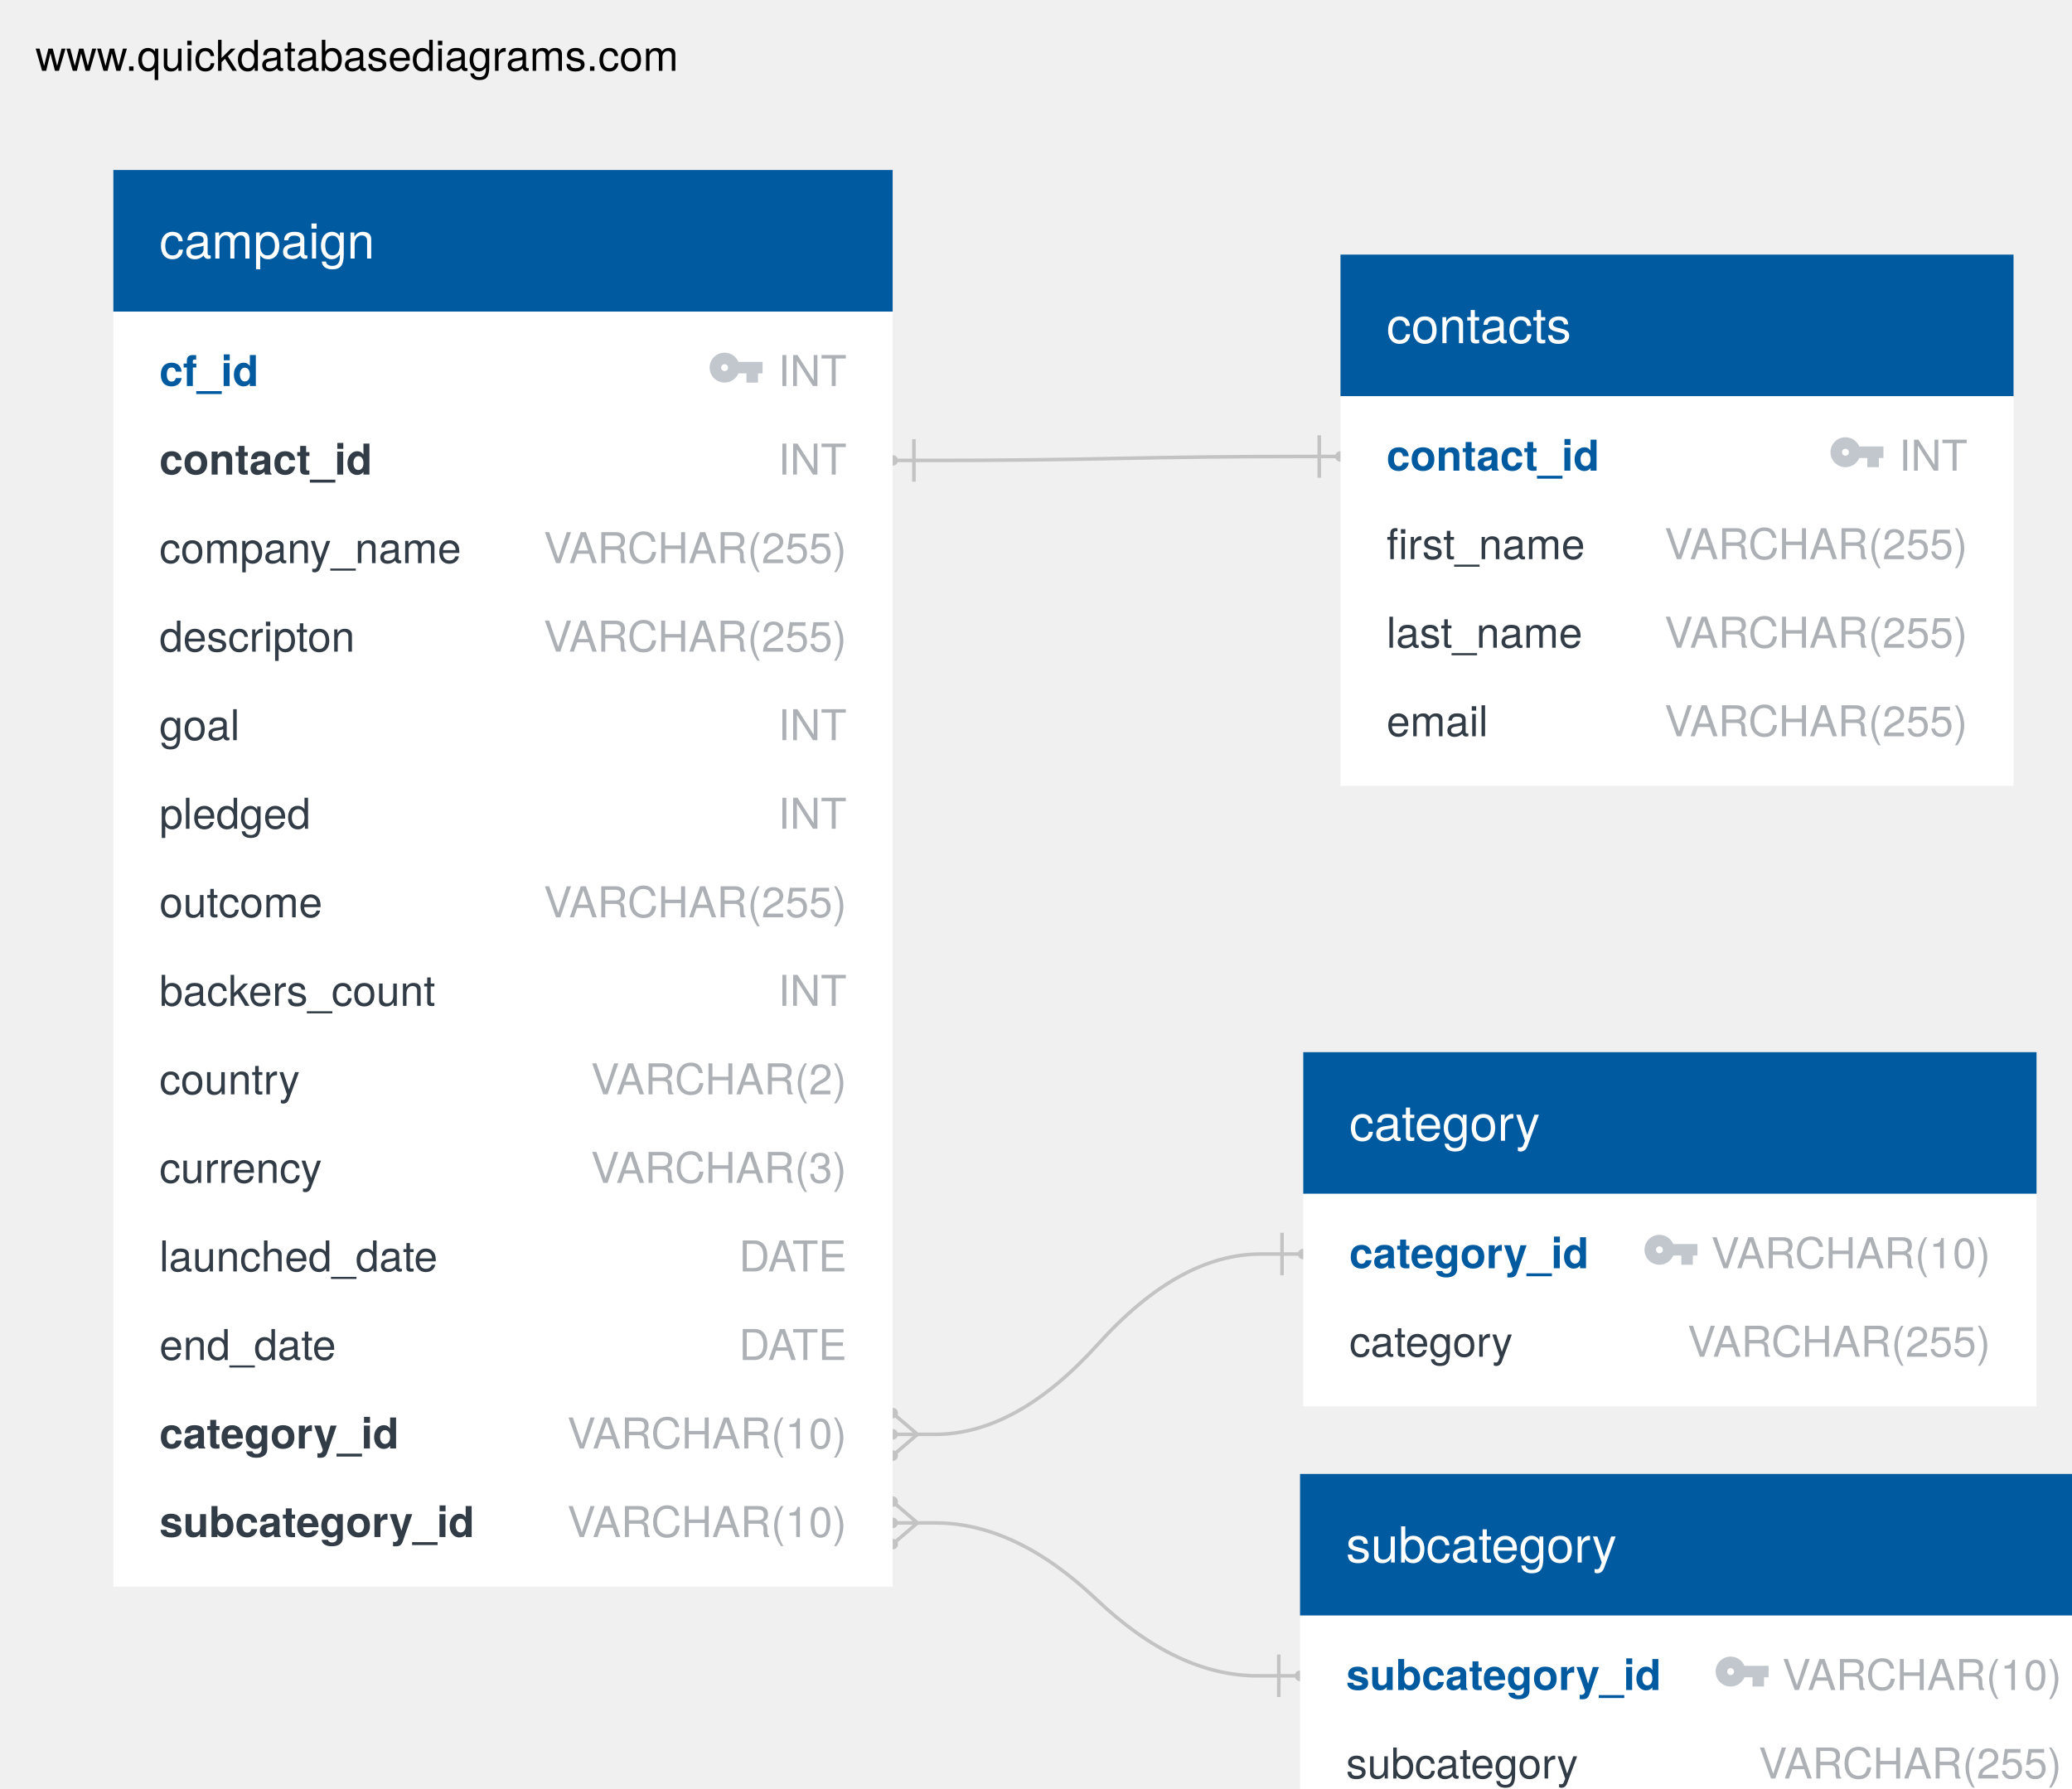
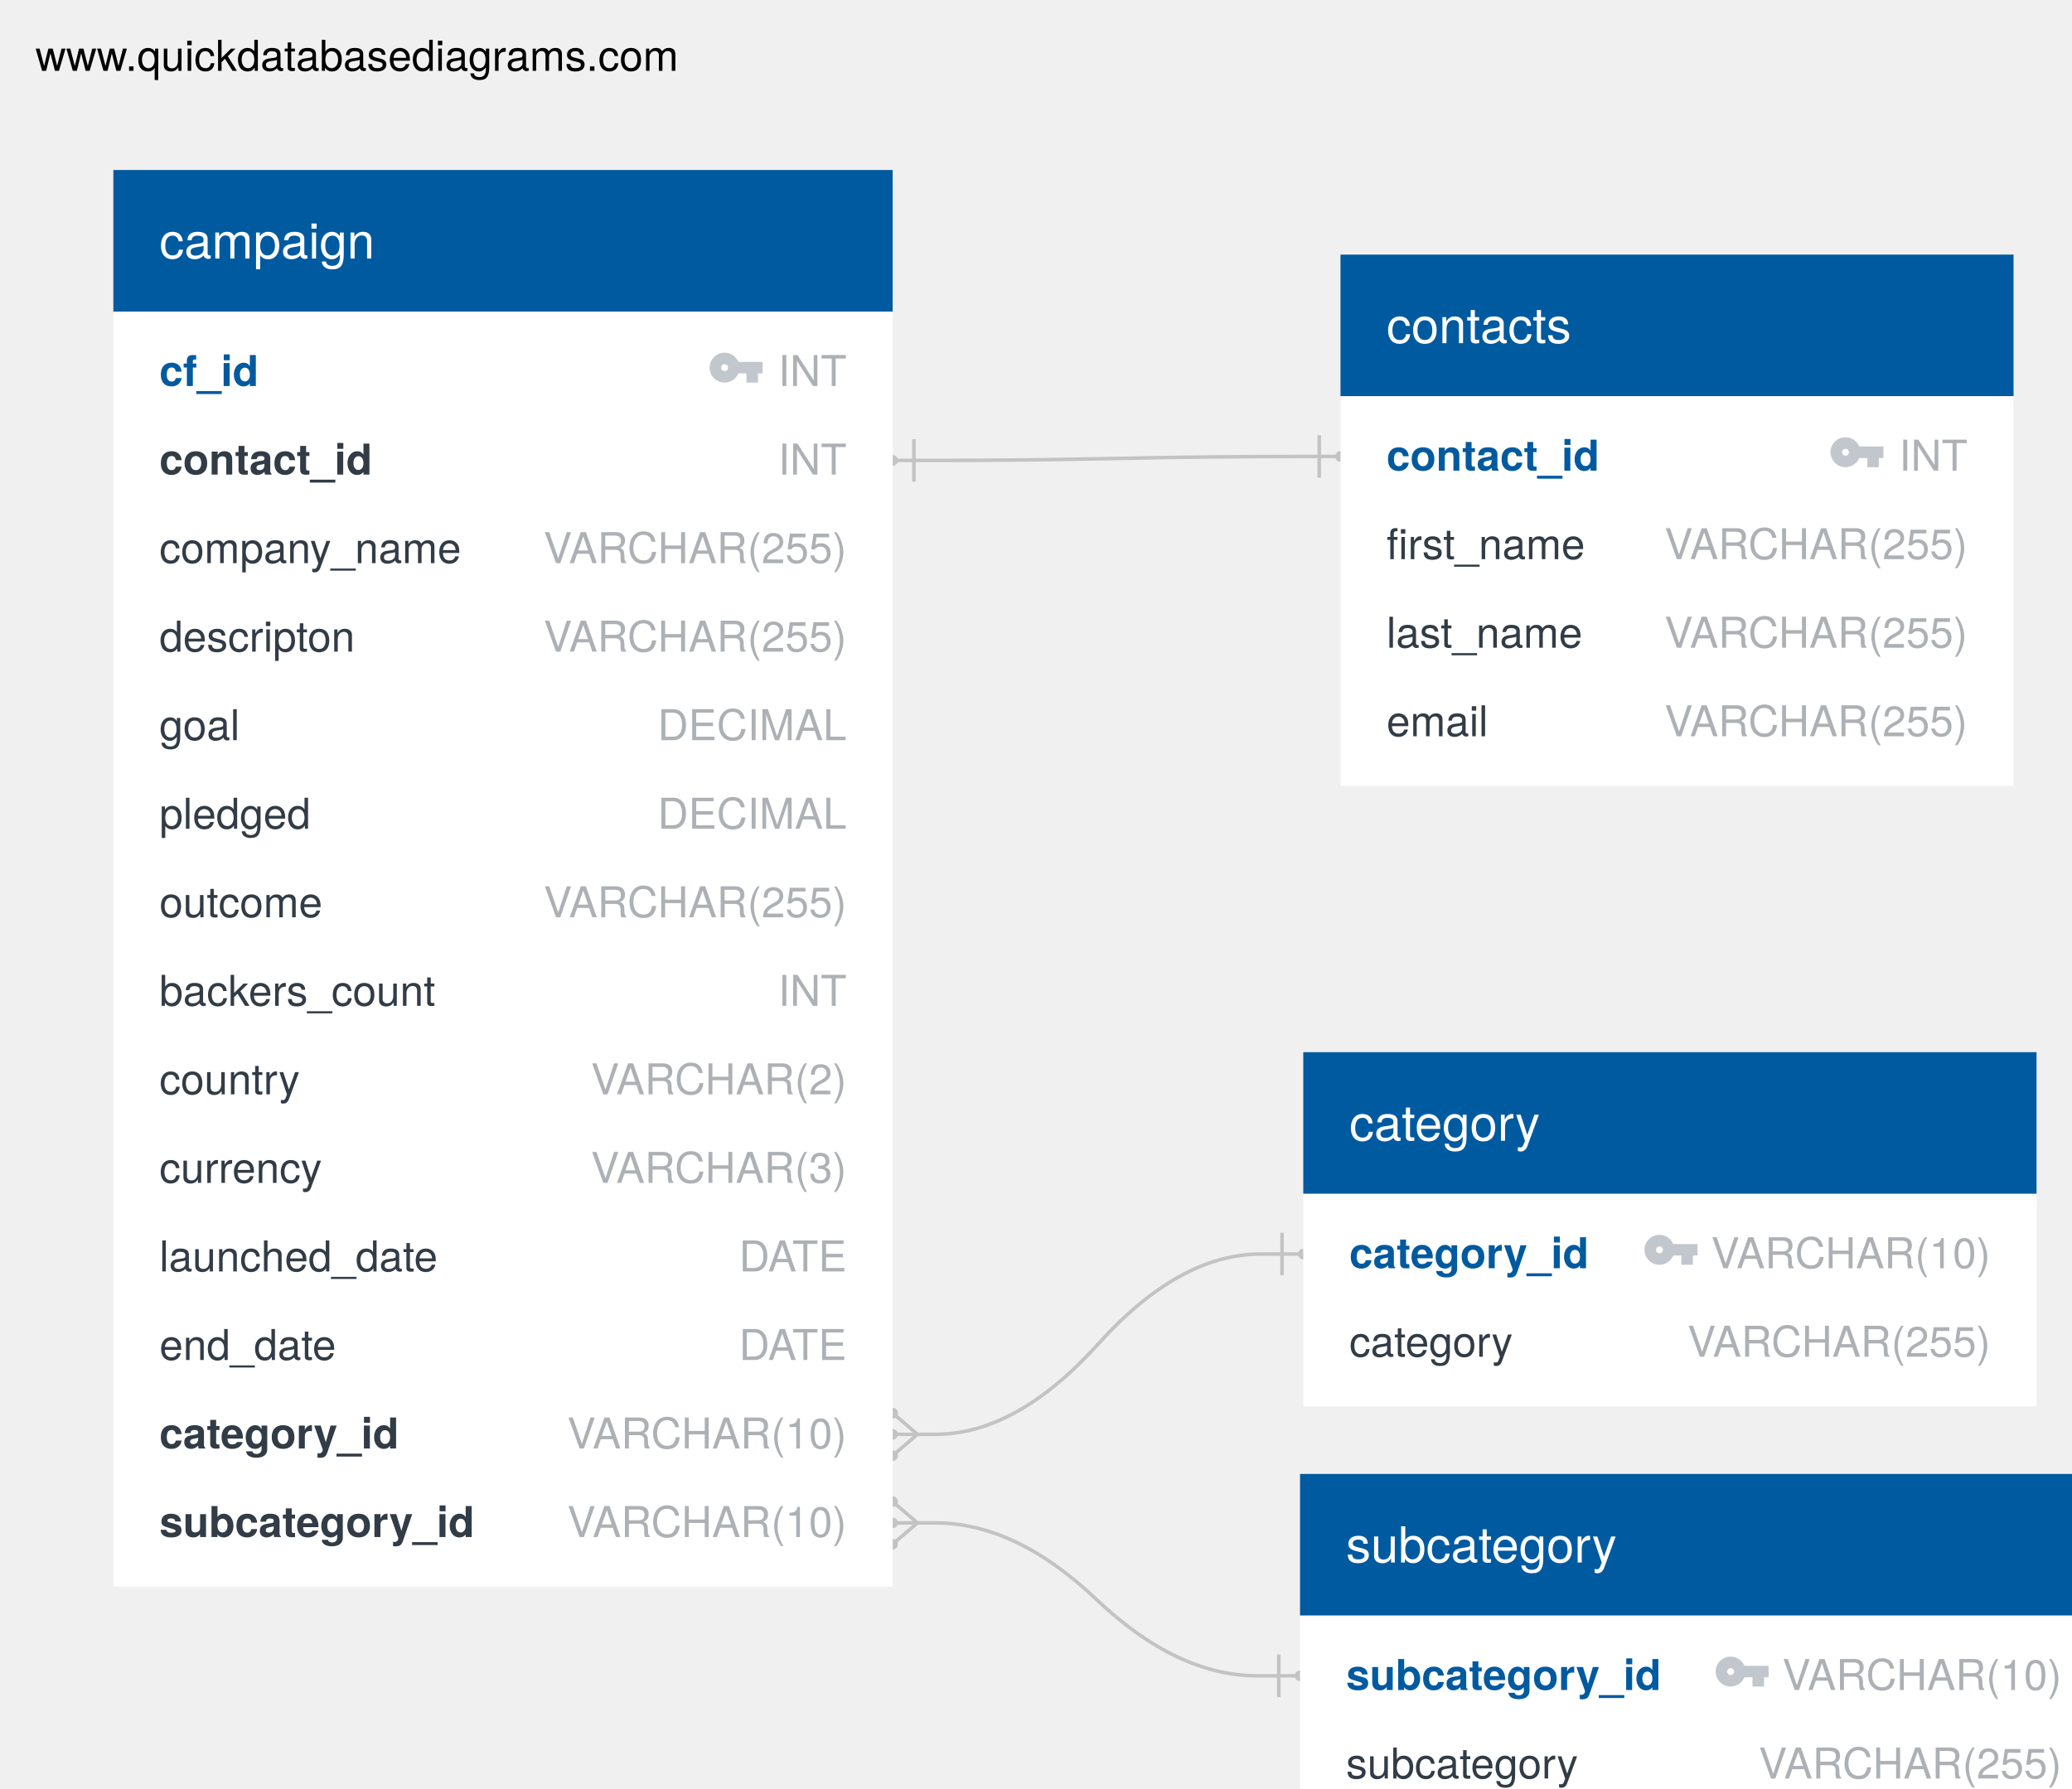
<svg xmlns="http://www.w3.org/2000/svg" class="diagram-root" style="background: #f5f6f6">
  <style>.diagram-root { font-family: "Helvetica Neue", sans-serif; font-size: 12px; } .t { overflow: visible; } .t-bg { y: 40; fill: #fff;   } .th { fill: #005aa0;   } .tht { fill: #fff; font-size: 14px;  } .tf { fill: #323c46; overflow: visible; } .tf.pk { fill: #005aa0; font-weight: bold; } .tf.fk { font-weight: bold; } .ty { fill: #adb1b5; font-weight: normal; text-anchor: end; } .r { fill: transparent; stroke: #c3c3c3; stroke-width: 1; } .l { stroke: 1; } .i { fill: #c2c7ce; stroke: #c2c7ce; } .i.ix { fill: #afb3b6; stroke: #000; } .fa { fill: transparent; overflow: visible; } .fa .bg.hover { fill: #f7f7f7; } .c { cy: 12; r: 4; stroke: #d2d2dc; fill: #d2d2dc; } .hr { fill: transparent; stroke: #323c46; stroke-opacity: 0.035; stroke-width: 13; } .dc { stroke: #fa5a3c; fill: #fa5a3c; } .x { stroke: white; stroke-width: 1; } .hl .th { fill: #1b9bff; } .hl .tht {  } .fhl .bg { fill: #e7f4ff; } .fhls .bg {  } .r.hl { stroke: #1b9bff; } .dim { opacity: 0.25; }</style>
  <g class="drawing-wrapper" transform="translate(2, 18) scale(1,1)">
    <g class="rs">
      <path d="M 250 112 m -1, 0 a 1,1 0 1,0 2,0 a 1,1 0 1,0 -2,0 M 250 112 m -0.5, 0 a 0.5,0.5 0 1,0 1,0 a 0.5,0.5 0 1,0 -1,0  M250 112 L250 112 262 112 M256 118 L256 118 256 106 M262 112 Q 287.61 112, 313.21 111.45 T 364.42 110.89 M 376.42 110.89 m -1, 0 a 1,1 0 1,0 2,0 a 1,1 0 1,0 -2,0 M 376.42 110.89 m -0.5, 0 a 0.5,0.5 0 1,0 1,0 a 0.5,0.5 0 1,0 -1,0  M376.42 110.89 L376.42 110.89 364.42 110.89 M370.42 116.89 L370.42 116.89 370.42 104.89" id="h403793656" class="r" />
      <path d="M 250 387 m -1, 0 a 1,1 0 1,0 2,0 a 1,1 0 1,0 -2,0 M 250 387 m -0.5, 0 a 0.5,0.5 0 1,0 1,0 a 0.5,0.5 0 1,0 -1,0  M250 387 L250 387 262 387 M 250 393 m -1, 0 a 1,1 0 1,0 2,0 a 1,1 0 1,0 -2,0 M 250 393 m -0.5, 0 a 0.5,0.5 0 1,0 1,0 a 0.5,0.5 0 1,0 -1,0  M250 393 L250 393 257 387 250 381 M 250 381 m -1, 0 a 1,1 0 1,0 2,0 a 1,1 0 1,0 -2,0 M 250 381 m -0.5, 0 a 0.5,0.5 0 1,0 1,0 a 0.5,0.5 0 1,0 -1,0  M262 387 Q 284.98 387, 307.96 361.54 T 353.91 336.09 M 365.91 336.09 m -1, 0 a 1,1 0 1,0 2,0 a 1,1 0 1,0 -2,0 M 365.91 336.09 m -0.5, 0 a 0.5,0.5 0 1,0 1,0 a 0.5,0.5 0 1,0 -1,0  M365.91 336.09 L365.91 336.09 353.91 336.09 M359.91 342.09 L359.91 342.09 359.91 330.09" id="h304082562" class="r" />
      <path d="M 250 412 m -1, 0 a 1,1 0 1,0 2,0 a 1,1 0 1,0 -2,0 M 250 412 m -0.5, 0 a 0.5,0.5 0 1,0 1,0 a 0.5,0.5 0 1,0 -1,0  M250 412 L250 412 262 412 M 250 418 m -1, 0 a 1,1 0 1,0 2,0 a 1,1 0 1,0 -2,0 M 250 418 m -0.5, 0 a 0.5,0.5 0 1,0 1,0 a 0.5,0.5 0 1,0 -1,0  M250 418 L250 418 257 412 250 406 M 250 406 m -1, 0 a 1,1 0 1,0 2,0 a 1,1 0 1,0 -2,0 M 250 406 m -0.5, 0 a 0.5,0.5 0 1,0 1,0 a 0.5,0.5 0 1,0 -1,0  M262 412 Q 284.75 412, 307.5 433.59 T 353 455.18 M 365 455.18 m -1, 0 a 1,1 0 1,0 2,0 a 1,1 0 1,0 -2,0 M 365 455.18 m -0.5, 0 a 0.5,0.5 0 1,0 1,0 a 0.5,0.5 0 1,0 -1,0  M365 455.18 L365 455.18 353 455.18 M359 461.18 L359 461.18 359 449.18" id="h1054157934" class="r" />
    </g>
    <g class="hrs" />
    <g class="ts">
      <svg width="220" height="400" x="30" y="30" id="h3257514455" class="t">
        <rect height="40" width="220" class="th" />
        <text x="13" y="25" class="tht">campaign</text>
        <rect height="360" width="220" class="t-bg" y="40" />
        <text x="13" y="61" class="tf pk">cf_id<tspan x="207" class="ty">INT</tspan>
        </text>
        <path d="M7,14A2,2 0 0,1 5,12A2,2 0 0,1 7,10A2,2 0 0,1 9,12A2,2 0 0,1 7,14M12.65,10C11.83,7.67 9.61,6 7, 6A6, 6 0 0, 0 1, 12A6, 6 0 0, 0 7, 18C9.61, 18 11.83, 16.33 12.65, 14H17V18H21V14H23V10H12.65Z" class="i pk" transform="translate(168, 48) scale(0.65)" />
        <text x="13" y="86" class="tf fk">contact_id<tspan x="207" class="ty">INT</tspan>
        </text>
        <text x="13" y="111" class="tf">company_name<tspan x="207" class="ty">VARCHAR(255)</tspan>
        </text>
        <text x="13" y="136" class="tf">descripton<tspan x="207" class="ty">VARCHAR(255)</tspan>
        </text>
-         <text x="13" y="161" class="tf">goal<tspan x="207" class="ty">INT</tspan>
+         <text x="13" y="161" class="tf">goal<tspan x="207" class="ty">DECIMAL</tspan>
        </text>
-         <text x="13" y="186" class="tf">pledged<tspan x="207" class="ty">INT</tspan>
+         <text x="13" y="186" class="tf">pledged<tspan x="207" class="ty">DECIMAL</tspan>
        </text>
        <text x="13" y="211" class="tf">outcome<tspan x="207" class="ty">VARCHAR(255)</tspan>
        </text>
        <text x="13" y="236" class="tf">backers_count<tspan x="207" class="ty">INT</tspan>
        </text>
        <text x="13" y="261" class="tf">country<tspan x="207" class="ty">VARCHAR(2)</tspan>
        </text>
        <text x="13" y="286" class="tf">currency<tspan x="207" class="ty">VARCHAR(3)</tspan>
        </text>
        <text x="13" y="311" class="tf">launched_date<tspan x="207" class="ty">DATE</tspan>
        </text>
        <text x="13" y="336" class="tf">end_date<tspan x="207" class="ty">DATE</tspan>
        </text>
        <text x="13" y="361" class="tf fk">category_id<tspan x="207" class="ty">VARCHAR(10)</tspan>
        </text>
        <text x="13" y="386" class="tf fk">subcategory_id<tspan x="207" class="ty">VARCHAR(10)</tspan>
        </text>
      </svg>
      <svg width="190" height="150" x="376.42" y="53.89" id="h4144639668" class="t">
        <rect height="40" width="190" class="th" />
        <text x="13" y="25" class="tht">contacts</text>
        <rect height="110" width="190" class="t-bg" y="40" />
        <text x="13" y="61" class="tf pk">contact_id<tspan x="177" class="ty">INT</tspan>
        </text>
        <path d="M7,14A2,2 0 0,1 5,12A2,2 0 0,1 7,10A2,2 0 0,1 9,12A2,2 0 0,1 7,14M12.65,10C11.83,7.67 9.61,6 7, 6A6, 6 0 0, 0 1, 12A6, 6 0 0, 0 7, 18C9.61, 18 11.83, 16.33 12.65, 14H17V18H21V14H23V10H12.65Z" class="i pk" transform="translate(138, 48) scale(0.65)" />
        <text x="13" y="86" class="tf">first_name<tspan x="177" class="ty">VARCHAR(255)</tspan>
        </text>
        <text x="13" y="111" class="tf">last_name<tspan x="177" class="ty">VARCHAR(255)</tspan>
        </text>
        <text x="13" y="136" class="tf">email<tspan x="177" class="ty">VARCHAR(255)</tspan>
        </text>
      </svg>
      <svg width="207" height="100" x="365.91" y="279.09" id="h2794354149" class="t">
        <rect height="40" width="207" class="th" />
        <text x="13" y="25" class="tht">category</text>
        <rect height="60" width="207" class="t-bg" y="40" />
        <text x="13" y="61" class="tf pk">category_id<tspan x="194" class="ty">VARCHAR(10)</tspan>
        </text>
        <path d="M7,14A2,2 0 0,1 5,12A2,2 0 0,1 7,10A2,2 0 0,1 9,12A2,2 0 0,1 7,14M12.65,10C11.83,7.67 9.61,6 7, 6A6, 6 0 0, 0 1, 12A6, 6 0 0, 0 7, 18C9.61, 18 11.83, 16.33 12.65, 14H17V18H21V14H23V10H12.65Z" class="i pk" transform="translate(96, 48) scale(0.65)" />
        <text x="13" y="86" class="tf">category<tspan x="194" class="ty">VARCHAR(255)</tspan>
        </text>
      </svg>
      <svg width="228" height="100" x="365" y="398.18" id="h1568904301" class="t">
        <rect height="40" width="228" class="th" />
        <text x="13" y="25" class="tht">subcategory</text>
        <rect height="60" width="228" class="t-bg" y="40" />
        <text x="13" y="61" class="tf pk">subcategory_id<tspan x="215" class="ty">VARCHAR(10)</tspan>
        </text>
        <path d="M7,14A2,2 0 0,1 5,12A2,2 0 0,1 7,10A2,2 0 0,1 9,12A2,2 0 0,1 7,14M12.65,10C11.83,7.67 9.61,6 7, 6A6, 6 0 0, 0 1, 12A6, 6 0 0, 0 7, 18C9.61, 18 11.83, 16.33 12.65, 14H17V18H21V14H23V10H12.65Z" class="i pk" transform="translate(117, 48) scale(0.65)" />
        <text x="13" y="86" class="tf">subcategory<tspan x="215" class="ty">VARCHAR(255)</tspan>
        </text>
      </svg>
    </g>
  </g>
  <text class="qdbd-link" x="10" y="20">www.quickdatabasediagrams.com</text>
</svg>
